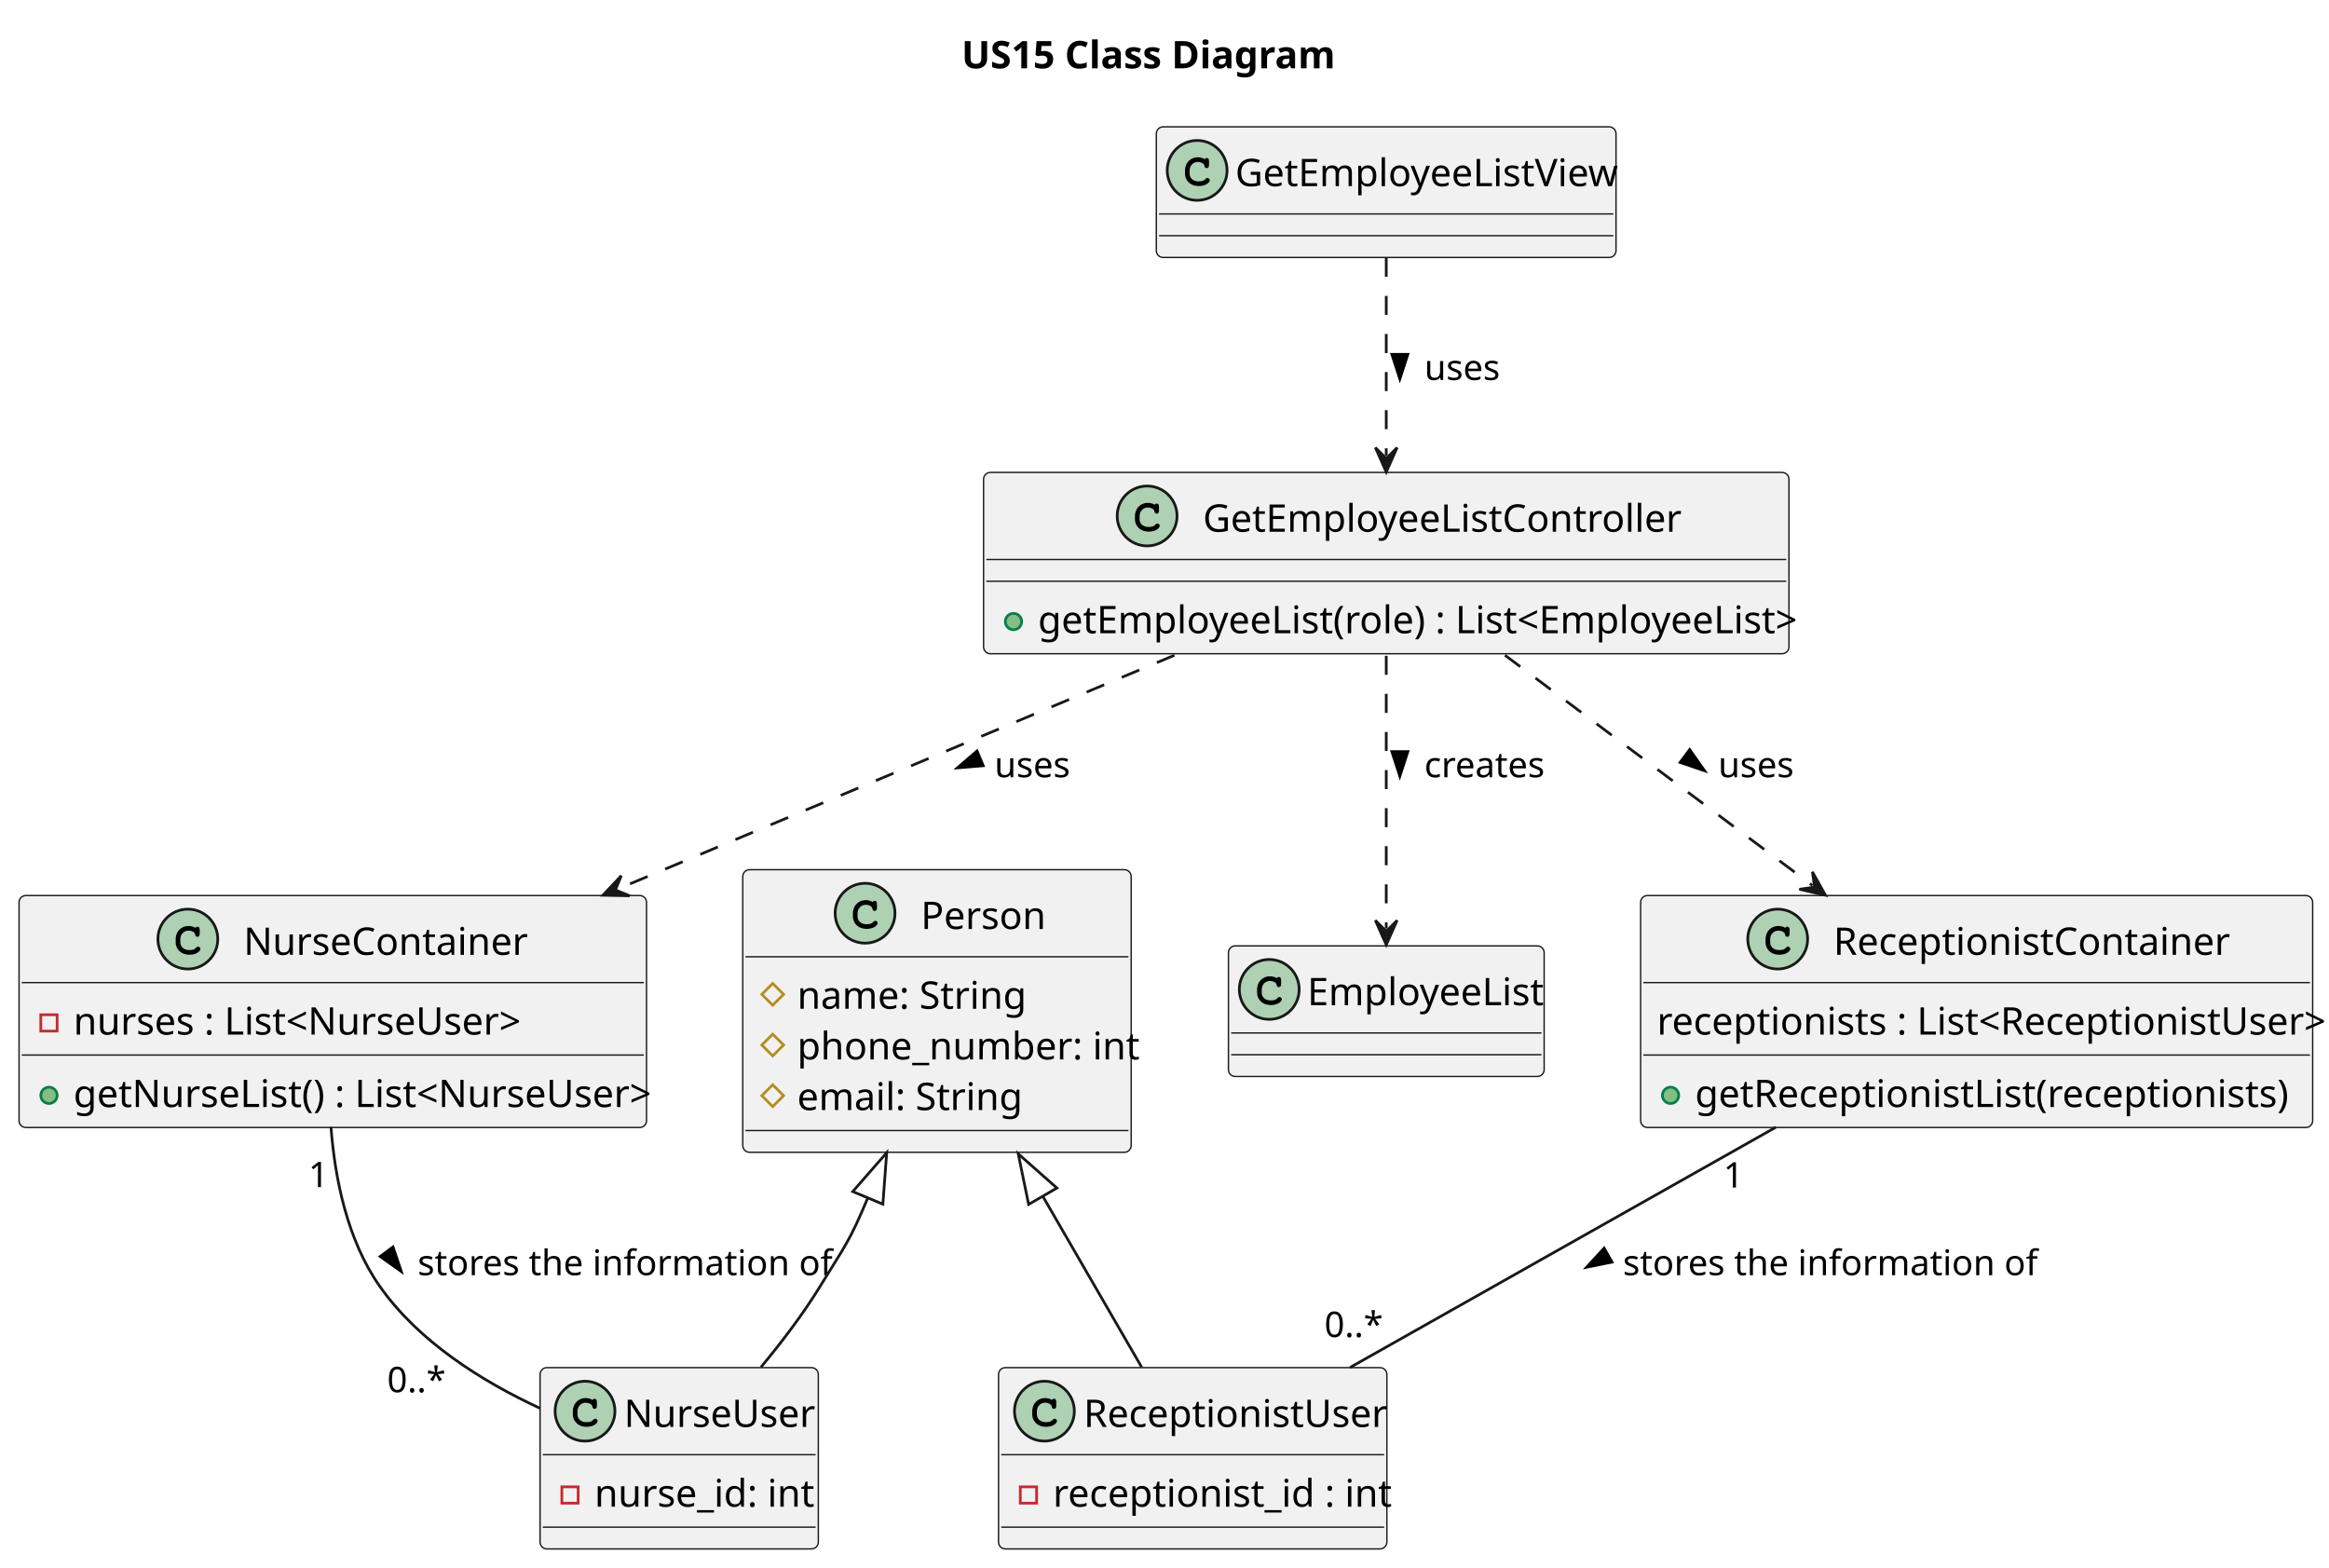
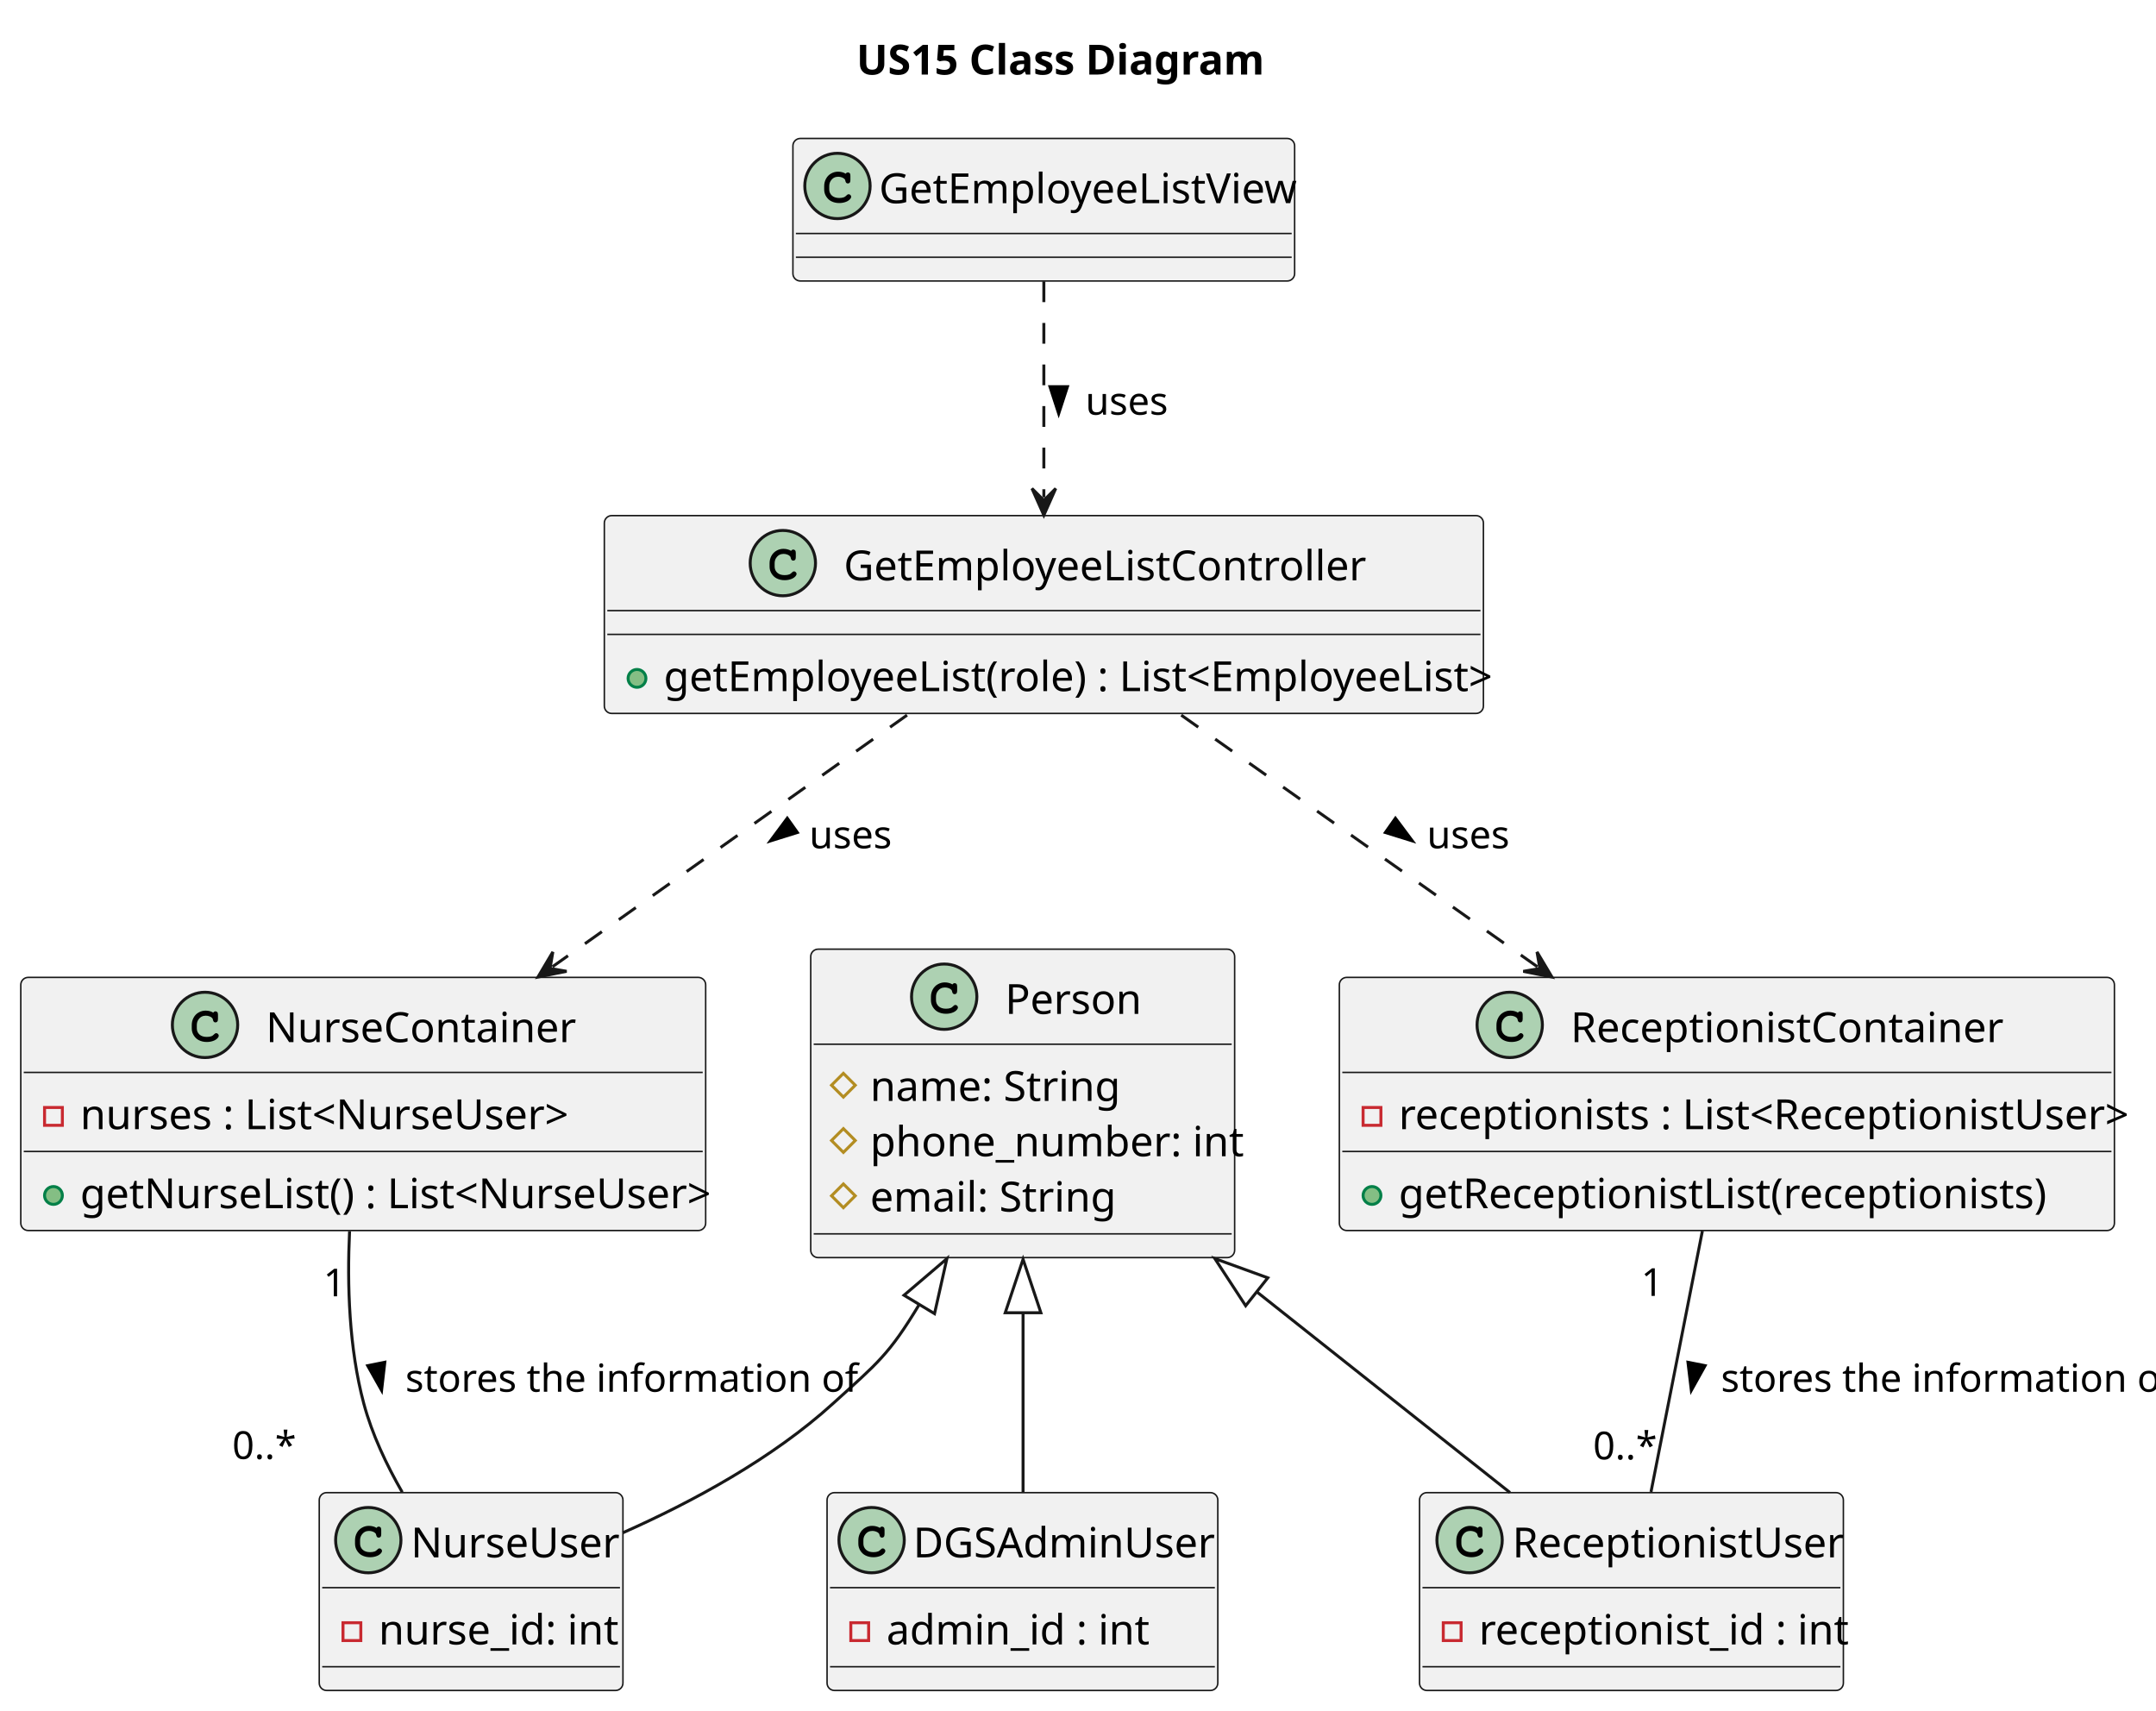
- <svg xmlns="http://www.w3.org/2000/svg" contentStyleType="text/css" data-diagram-type="CLASS" height="576px" preserveAspectRatio="none" style="width:856px;height:576px;background:#FFFFFF;" version="1.1" viewBox="0 0 856 576" width="856px" zoomAndPan="magnify">
+ <svg xmlns="http://www.w3.org/2000/svg" contentStyleType="text/css" data-diagram-type="CLASS" height="576px" preserveAspectRatio="none" style="width:726px;height:576px;background:#FFFFFF;" version="1.1" viewBox="0 0 726 576" width="726px" zoomAndPan="magnify">
  <defs />
  <g>
    <g class="title" data-source-line="3">
-       <text fill="#000000" font-family="sans-serif" font-size="14" font-weight="bold" lengthAdjust="spacing" textLength="136.179" x="353.41" y="25.107">US15 Class Diagram</text>
+       <text fill="#000000" font-family="sans-serif" font-size="14" font-weight="bold" lengthAdjust="spacing" textLength="136.179" x="288.39" y="25.107">US15 Class Diagram</text>
    </g>
    <g class="entity" data-entity="GetEmployeeListView" data-source-line="5" data-uid="ent0002" id="entity_GetEmployeeListView">
-       <rect fill="#F1F1F1" height="48" rx="2.5" ry="2.5" style="stroke:#181818;stroke-width:0.5;" width="168.951" x="425" y="46.621" />
-       <ellipse cx="440" cy="62.621" fill="#ADD1B2" rx="11" ry="11" style="stroke:#181818;stroke-width:1;" />
-       <path d="M442.766,58.496 Q442.922,58.277 443.109,58.168 Q443.297,58.059 443.516,58.059 Q443.891,58.059 444.125,58.324 Q444.359,58.574 444.359,59.184 L444.359,60.637 Q444.359,61.246 444.125,61.512 Q443.891,61.777 443.516,61.777 Q443.172,61.777 442.969,61.574 Q442.766,61.387 442.656,60.871 Q442.609,60.512 442.422,60.324 Q442.094,59.949 441.484,59.73 Q440.875,59.512 440.25,59.512 Q439.484,59.512 438.844,59.84 Q438.219,60.168 437.719,60.918 Q437.234,61.668 437.234,62.699 L437.234,63.793 Q437.234,65.027 438.125,65.856 Q439.016,66.668 440.609,66.668 Q441.547,66.668 442.203,66.418 Q442.594,66.262 443.016,65.824 Q443.281,65.559 443.422,65.481 Q443.578,65.402 443.781,65.402 Q444.109,65.402 444.359,65.668 Q444.625,65.918 444.625,66.262 Q444.625,66.606 444.281,67.012 Q443.781,67.59 442.984,67.918 Q441.906,68.371 440.609,68.371 Q439.094,68.371 437.891,67.746 Q436.906,67.246 436.219,66.184 Q435.531,65.106 435.531,63.824 L435.531,62.668 Q435.531,61.34 436.141,60.199 Q436.766,59.043 437.859,58.434 Q438.953,57.809 440.188,57.809 Q440.922,57.809 441.562,57.98 Q442.219,58.137 442.766,58.496 Z " fill="#000000" />
-       <text fill="#000000" font-family="sans-serif" font-size="14" lengthAdjust="spacing" textLength="136.951" x="454" y="68.418">GetEmployeeListView</text>
-       <line style="stroke:#181818;stroke-width:0.5;" x1="426" x2="592.951" y1="78.621" y2="78.621" />
-       <line style="stroke:#181818;stroke-width:0.5;" x1="426" x2="592.951" y1="86.621" y2="86.621" />
+       <rect fill="#F1F1F1" height="48" rx="2.5" ry="2.5" style="stroke:#181818;stroke-width:0.5;" width="168.951" x="267" y="46.621" />
+       <ellipse cx="282" cy="62.621" fill="#ADD1B2" rx="11" ry="11" style="stroke:#181818;stroke-width:1;" />
+       <path d="M284.766,58.496 Q284.922,58.277 285.109,58.168 Q285.297,58.059 285.516,58.059 Q285.891,58.059 286.125,58.324 Q286.359,58.574 286.359,59.184 L286.359,60.637 Q286.359,61.246 286.125,61.512 Q285.891,61.777 285.516,61.777 Q285.172,61.777 284.969,61.574 Q284.766,61.387 284.656,60.871 Q284.609,60.512 284.422,60.324 Q284.094,59.949 283.484,59.73 Q282.875,59.512 282.25,59.512 Q281.484,59.512 280.844,59.84 Q280.219,60.168 279.719,60.918 Q279.234,61.668 279.234,62.699 L279.234,63.793 Q279.234,65.027 280.125,65.856 Q281.016,66.668 282.609,66.668 Q283.547,66.668 284.203,66.418 Q284.594,66.262 285.016,65.824 Q285.281,65.559 285.422,65.481 Q285.578,65.402 285.781,65.402 Q286.109,65.402 286.359,65.668 Q286.625,65.918 286.625,66.262 Q286.625,66.606 286.281,67.012 Q285.781,67.59 284.984,67.918 Q283.906,68.371 282.609,68.371 Q281.094,68.371 279.891,67.746 Q278.906,67.246 278.219,66.184 Q277.531,65.106 277.531,63.824 L277.531,62.668 Q277.531,61.34 278.141,60.199 Q278.766,59.043 279.859,58.434 Q280.953,57.809 282.188,57.809 Q282.922,57.809 283.562,57.98 Q284.219,58.137 284.766,58.496 Z " fill="#000000" />
+       <text fill="#000000" font-family="sans-serif" font-size="14" lengthAdjust="spacing" textLength="136.951" x="296" y="68.418">GetEmployeeListView</text>
+       <line style="stroke:#181818;stroke-width:0.5;" x1="268" x2="434.951" y1="78.621" y2="78.621" />
+       <line style="stroke:#181818;stroke-width:0.5;" x1="268" x2="434.951" y1="86.621" y2="86.621" />
    </g>
    <g class="entity" data-entity="GetEmployeeListController" data-source-line="8" data-uid="ent0003" id="entity_GetEmployeeListController">
-       <rect fill="#F1F1F1" height="66.621" rx="2.5" ry="2.5" style="stroke:#181818;stroke-width:0.5;" width="296.019" x="361.5" y="173.621" />
-       <ellipse cx="421.612" cy="189.621" fill="#ADD1B2" rx="11" ry="11" style="stroke:#181818;stroke-width:1;" />
-       <path d="M424.377,185.496 Q424.534,185.277 424.721,185.168 Q424.909,185.059 425.127,185.059 Q425.502,185.059 425.737,185.324 Q425.971,185.574 425.971,186.184 L425.971,187.637 Q425.971,188.246 425.737,188.512 Q425.502,188.777 425.127,188.777 Q424.784,188.777 424.581,188.574 Q424.377,188.387 424.268,187.871 Q424.221,187.512 424.034,187.324 Q423.706,186.949 423.096,186.731 Q422.487,186.512 421.862,186.512 Q421.096,186.512 420.456,186.84 Q419.831,187.168 419.331,187.918 Q418.846,188.668 418.846,189.699 L418.846,190.793 Q418.846,192.027 419.737,192.856 Q420.627,193.668 422.221,193.668 Q423.159,193.668 423.815,193.418 Q424.206,193.262 424.627,192.824 Q424.893,192.559 425.034,192.481 Q425.19,192.402 425.393,192.402 Q425.721,192.402 425.971,192.668 Q426.237,192.918 426.237,193.262 Q426.237,193.606 425.893,194.012 Q425.393,194.59 424.596,194.918 Q423.518,195.371 422.221,195.371 Q420.706,195.371 419.502,194.746 Q418.518,194.246 417.831,193.184 Q417.143,192.106 417.143,190.824 L417.143,189.668 Q417.143,188.34 417.752,187.199 Q418.377,186.043 419.471,185.434 Q420.565,184.809 421.799,184.809 Q422.534,184.809 423.174,184.981 Q423.831,185.137 424.377,185.496 Z " fill="#000000" />
-       <text fill="#000000" font-family="sans-serif" font-size="14" lengthAdjust="spacing" textLength="167.296" x="442.112" y="195.418">GetEmployeeListController</text>
-       <line style="stroke:#181818;stroke-width:0.5;" x1="362.5" x2="656.519" y1="205.621" y2="205.621" />
-       <line style="stroke:#181818;stroke-width:0.5;" x1="362.5" x2="656.519" y1="213.621" y2="213.621" />
-       <ellipse cx="372.5" cy="228.432" fill="#84BE84" rx="3" ry="3" style="stroke:#038048;stroke-width:1;" />
-       <text fill="#000000" font-family="sans-serif" font-size="14" lengthAdjust="spacing" textLength="270.019" x="381.5" y="232.728">getEmployeeList(role) : List&lt;EmployeeList&gt;</text>
+       <rect fill="#F1F1F1" height="66.621" rx="2.5" ry="2.5" style="stroke:#181818;stroke-width:0.5;" width="296.019" x="203.5" y="173.621" />
+       <ellipse cx="263.612" cy="189.621" fill="#ADD1B2" rx="11" ry="11" style="stroke:#181818;stroke-width:1;" />
+       <path d="M266.377,185.496 Q266.534,185.277 266.721,185.168 Q266.909,185.059 267.127,185.059 Q267.502,185.059 267.737,185.324 Q267.971,185.574 267.971,186.184 L267.971,187.637 Q267.971,188.246 267.737,188.512 Q267.502,188.777 267.127,188.777 Q266.784,188.777 266.581,188.574 Q266.377,188.387 266.268,187.871 Q266.221,187.512 266.034,187.324 Q265.706,186.949 265.096,186.731 Q264.487,186.512 263.862,186.512 Q263.096,186.512 262.456,186.84 Q261.831,187.168 261.331,187.918 Q260.846,188.668 260.846,189.699 L260.846,190.793 Q260.846,192.027 261.737,192.856 Q262.627,193.668 264.221,193.668 Q265.159,193.668 265.815,193.418 Q266.206,193.262 266.627,192.824 Q266.893,192.559 267.034,192.481 Q267.19,192.402 267.393,192.402 Q267.721,192.402 267.971,192.668 Q268.237,192.918 268.237,193.262 Q268.237,193.606 267.893,194.012 Q267.393,194.59 266.596,194.918 Q265.518,195.371 264.221,195.371 Q262.706,195.371 261.502,194.746 Q260.518,194.246 259.831,193.184 Q259.143,192.106 259.143,190.824 L259.143,189.668 Q259.143,188.34 259.752,187.199 Q260.377,186.043 261.471,185.434 Q262.565,184.809 263.799,184.809 Q264.534,184.809 265.174,184.981 Q265.831,185.137 266.377,185.496 Z " fill="#000000" />
+       <text fill="#000000" font-family="sans-serif" font-size="14" lengthAdjust="spacing" textLength="167.296" x="284.112" y="195.418">GetEmployeeListController</text>
+       <line style="stroke:#181818;stroke-width:0.5;" x1="204.5" x2="498.519" y1="205.621" y2="205.621" />
+       <line style="stroke:#181818;stroke-width:0.5;" x1="204.5" x2="498.519" y1="213.621" y2="213.621" />
+       <ellipse cx="214.5" cy="228.432" fill="#84BE84" rx="3" ry="3" style="stroke:#038048;stroke-width:1;" />
+       <text fill="#000000" font-family="sans-serif" font-size="14" lengthAdjust="spacing" textLength="270.019" x="223.5" y="232.728">getEmployeeList(role) : List&lt;EmployeeList&gt;</text>
    </g>
    <g class="entity" data-entity="NurseContainer" data-source-line="12" data-uid="ent0004" id="entity_NurseContainer">
      <rect fill="#F1F1F1" height="85.242" rx="2.5" ry="2.5" style="stroke:#181818;stroke-width:0.5;" width="230.627" x="7" y="329.121" />
      <ellipse cx="69.04" cy="345.121" fill="#ADD1B2" rx="11" ry="11" style="stroke:#181818;stroke-width:1;" />
      <path d="M71.805,340.996 Q71.961,340.777 72.149,340.668 Q72.336,340.559 72.555,340.559 Q72.93,340.559 73.165,340.824 Q73.399,341.074 73.399,341.684 L73.399,343.137 Q73.399,343.746 73.165,344.012 Q72.93,344.277 72.555,344.277 Q72.211,344.277 72.008,344.074 Q71.805,343.887 71.696,343.371 Q71.649,343.012 71.461,342.824 Q71.133,342.449 70.524,342.231 Q69.915,342.012 69.29,342.012 Q68.524,342.012 67.883,342.34 Q67.258,342.668 66.758,343.418 Q66.274,344.168 66.274,345.199 L66.274,346.293 Q66.274,347.527 67.165,348.356 Q68.055,349.168 69.649,349.168 Q70.586,349.168 71.243,348.918 Q71.633,348.762 72.055,348.324 Q72.321,348.059 72.461,347.981 Q72.618,347.902 72.821,347.902 Q73.149,347.902 73.399,348.168 Q73.665,348.418 73.665,348.762 Q73.665,349.106 73.321,349.512 Q72.821,350.09 72.024,350.418 Q70.946,350.871 69.649,350.871 Q68.133,350.871 66.93,350.246 Q65.946,349.746 65.258,348.684 Q64.571,347.606 64.571,346.324 L64.571,345.168 Q64.571,343.84 65.18,342.699 Q65.805,341.543 66.899,340.934 Q67.993,340.309 69.227,340.309 Q69.961,340.309 70.602,340.481 Q71.258,340.637 71.805,340.996 Z " fill="#000000" />
      <text fill="#000000" font-family="sans-serif" font-size="14" lengthAdjust="spacing" textLength="98.048" x="89.54" y="350.918">NurseContainer</text>
      <line style="stroke:#181818;stroke-width:0.5;" x1="8" x2="236.627" y1="361.121" y2="361.121" />
      <rect fill="none" height="6" style="stroke:#C82930;stroke-width:1;" width="6" x="15" y="372.932" />
      <text fill="#000000" font-family="sans-serif" font-size="14" lengthAdjust="spacing" textLength="158.731" x="27" y="380.228">nurses : List&lt;NurseUser&gt;</text>
      <line style="stroke:#181818;stroke-width:0.5;" x1="8" x2="236.627" y1="387.742" y2="387.742" />
      <ellipse cx="18" cy="402.553" fill="#84BE84" rx="3" ry="3" style="stroke:#038048;stroke-width:1;" />
      <text fill="#000000" font-family="sans-serif" font-size="14" lengthAdjust="spacing" textLength="204.627" x="27" y="406.85">getNurseList() : List&lt;NurseUser&gt;</text>
    </g>
    <g class="entity" data-entity="ReceptionistContainer" data-source-line="17" data-uid="ent0005" id="entity_ReceptionistContainer">
-       <rect fill="#F1F1F1" height="85.242" rx="2.5" ry="2.5" style="stroke:#181818;stroke-width:0.5;" width="246.999" x="603" y="329.121" />
-       <ellipse cx="653.377" cy="345.121" fill="#ADD1B2" rx="11" ry="11" style="stroke:#181818;stroke-width:1;" />
-       <path d="M656.143,340.996 Q656.299,340.777 656.487,340.668 Q656.674,340.559 656.893,340.559 Q657.268,340.559 657.502,340.824 Q657.737,341.074 657.737,341.684 L657.737,343.137 Q657.737,343.746 657.502,344.012 Q657.268,344.277 656.893,344.277 Q656.549,344.277 656.346,344.074 Q656.143,343.887 656.034,343.371 Q655.987,343.012 655.799,342.824 Q655.471,342.449 654.862,342.231 Q654.252,342.012 653.627,342.012 Q652.862,342.012 652.221,342.34 Q651.596,342.668 651.096,343.418 Q650.612,344.168 650.612,345.199 L650.612,346.293 Q650.612,347.527 651.502,348.356 Q652.393,349.168 653.987,349.168 Q654.924,349.168 655.581,348.918 Q655.971,348.762 656.393,348.324 Q656.659,348.059 656.799,347.981 Q656.956,347.902 657.159,347.902 Q657.487,347.902 657.737,348.168 Q658.002,348.418 658.002,348.762 Q658.002,349.106 657.659,349.512 Q657.159,350.09 656.362,350.418 Q655.284,350.871 653.987,350.871 Q652.471,350.871 651.268,350.246 Q650.284,349.746 649.596,348.684 Q648.909,347.606 648.909,346.324 L648.909,345.168 Q648.909,343.84 649.518,342.699 Q650.143,341.543 651.237,340.934 Q652.331,340.309 653.565,340.309 Q654.299,340.309 654.94,340.481 Q655.596,340.637 656.143,340.996 Z " fill="#000000" />
-       <text fill="#000000" font-family="sans-serif" font-size="14" lengthAdjust="spacing" textLength="137.744" x="673.877" y="350.918">ReceptionistContainer</text>
-       <line style="stroke:#181818;stroke-width:0.5;" x1="604" x2="848.999" y1="361.121" y2="361.121" />
-       <text fill="#000000" font-family="sans-serif" font-size="14" lengthAdjust="spacing" textLength="234.999" x="609" y="380.228">receptionists : List&lt;ReceptionistUser&gt;</text>
-       <line style="stroke:#181818;stroke-width:0.5;" x1="604" x2="848.999" y1="387.742" y2="387.742" />
-       <ellipse cx="614" cy="402.553" fill="#84BE84" rx="3" ry="3" style="stroke:#038048;stroke-width:1;" />
-       <text fill="#000000" font-family="sans-serif" font-size="14" lengthAdjust="spacing" textLength="206.206" x="623" y="406.85">getReceptionistList(receptionists)</text>
+       <rect fill="#F1F1F1" height="85.242" rx="2.5" ry="2.5" style="stroke:#181818;stroke-width:0.5;" width="260.999" x="451" y="329.121" />
+       <ellipse cx="508.377" cy="345.121" fill="#ADD1B2" rx="11" ry="11" style="stroke:#181818;stroke-width:1;" />
+       <path d="M511.143,340.996 Q511.299,340.777 511.487,340.668 Q511.674,340.559 511.893,340.559 Q512.268,340.559 512.502,340.824 Q512.737,341.074 512.737,341.684 L512.737,343.137 Q512.737,343.746 512.502,344.012 Q512.268,344.277 511.893,344.277 Q511.549,344.277 511.346,344.074 Q511.143,343.887 511.034,343.371 Q510.987,343.012 510.799,342.824 Q510.471,342.449 509.862,342.231 Q509.252,342.012 508.627,342.012 Q507.862,342.012 507.221,342.34 Q506.596,342.668 506.096,343.418 Q505.612,344.168 505.612,345.199 L505.612,346.293 Q505.612,347.527 506.502,348.356 Q507.393,349.168 508.987,349.168 Q509.924,349.168 510.581,348.918 Q510.971,348.762 511.393,348.324 Q511.659,348.059 511.799,347.981 Q511.956,347.902 512.159,347.902 Q512.487,347.902 512.737,348.168 Q513.002,348.418 513.002,348.762 Q513.002,349.106 512.659,349.512 Q512.159,350.09 511.362,350.418 Q510.284,350.871 508.987,350.871 Q507.471,350.871 506.268,350.246 Q505.284,349.746 504.596,348.684 Q503.909,347.606 503.909,346.324 L503.909,345.168 Q503.909,343.84 504.518,342.699 Q505.143,341.543 506.237,340.934 Q507.331,340.309 508.565,340.309 Q509.299,340.309 509.94,340.481 Q510.596,340.637 511.143,340.996 Z " fill="#000000" />
+       <text fill="#000000" font-family="sans-serif" font-size="14" lengthAdjust="spacing" textLength="137.744" x="528.877" y="350.918">ReceptionistContainer</text>
+       <line style="stroke:#181818;stroke-width:0.5;" x1="452" x2="710.999" y1="361.121" y2="361.121" />
+       <rect fill="none" height="6" style="stroke:#C82930;stroke-width:1;" width="6" x="459" y="372.932" />
+       <text fill="#000000" font-family="sans-serif" font-size="14" lengthAdjust="spacing" textLength="234.999" x="471" y="380.228">receptionists : List&lt;ReceptionistUser&gt;</text>
+       <line style="stroke:#181818;stroke-width:0.5;" x1="452" x2="710.999" y1="387.742" y2="387.742" />
+       <ellipse cx="462" cy="402.553" fill="#84BE84" rx="3" ry="3" style="stroke:#038048;stroke-width:1;" />
+       <text fill="#000000" font-family="sans-serif" font-size="14" lengthAdjust="spacing" textLength="206.206" x="471" y="406.85">getReceptionistList(receptionists)</text>
    </g>
    <g class="entity" data-entity="Person" data-source-line="22" data-uid="ent0006" id="entity_Person">
      <rect fill="#F1F1F1" height="103.863" rx="2.5" ry="2.5" style="stroke:#181818;stroke-width:0.5;" width="142.751" x="273" y="319.621" />
      <ellipse cx="317.946" cy="335.621" fill="#ADD1B2" rx="11" ry="11" style="stroke:#181818;stroke-width:1;" />
      <path d="M320.712,331.496 Q320.868,331.277 321.056,331.168 Q321.243,331.059 321.462,331.059 Q321.837,331.059 322.071,331.324 Q322.306,331.574 322.306,332.184 L322.306,333.637 Q322.306,334.246 322.071,334.512 Q321.837,334.777 321.462,334.777 Q321.118,334.777 320.915,334.574 Q320.712,334.387 320.603,333.871 Q320.556,333.512 320.368,333.324 Q320.04,332.949 319.431,332.731 Q318.821,332.512 318.196,332.512 Q317.431,332.512 316.79,332.84 Q316.165,333.168 315.665,333.918 Q315.181,334.668 315.181,335.699 L315.181,336.793 Q315.181,338.027 316.071,338.856 Q316.962,339.668 318.556,339.668 Q319.493,339.668 320.149,339.418 Q320.54,339.262 320.962,338.824 Q321.228,338.559 321.368,338.481 Q321.524,338.402 321.728,338.402 Q322.056,338.402 322.306,338.668 Q322.571,338.918 322.571,339.262 Q322.571,339.606 322.228,340.012 Q321.728,340.59 320.931,340.918 Q319.853,341.371 318.556,341.371 Q317.04,341.371 315.837,340.746 Q314.853,340.246 314.165,339.184 Q313.478,338.106 313.478,336.824 L313.478,335.668 Q313.478,334.34 314.087,333.199 Q314.712,332.043 315.806,331.434 Q316.899,330.809 318.134,330.809 Q318.868,330.809 319.509,330.981 Q320.165,331.137 320.712,331.496 Z " fill="#000000" />
      <text fill="#000000" font-family="sans-serif" font-size="14" lengthAdjust="spacing" textLength="44.358" x="338.446" y="341.418">Person</text>
      <line style="stroke:#181818;stroke-width:0.5;" x1="274" x2="414.751" y1="351.621" y2="351.621" />
      <polygon fill="none" points="284,361.432,288,365.432,284,369.432,280,365.432" style="stroke:#B38D22;stroke-width:1;" />
      <text fill="#000000" font-family="sans-serif" font-size="14" lengthAdjust="spacing" textLength="79.372" x="293" y="370.728">name: String</text>
      <polygon fill="none" points="284,380.053,288,384.053,284,388.053,280,384.053" style="stroke:#B38D22;stroke-width:1;" />
      <text fill="#000000" font-family="sans-serif" font-size="14" lengthAdjust="spacing" textLength="116.751" x="293" y="389.35">phone_number: int</text>
      <polygon fill="none" points="284,398.674,288,402.674,284,406.674,280,402.674" style="stroke:#B38D22;stroke-width:1;" />
      <text fill="#000000" font-family="sans-serif" font-size="14" lengthAdjust="spacing" textLength="77.807" x="293" y="407.971">email: String</text>
      <line style="stroke:#181818;stroke-width:0.5;" x1="274" x2="414.751" y1="415.484" y2="415.484" />
    </g>
    <g class="entity" data-entity="ReceptionistUser" data-source-line="28" data-uid="ent0007" id="entity_ReceptionistUser">
-       <rect fill="#F1F1F1" height="66.621" rx="2.5" ry="2.5" style="stroke:#181818;stroke-width:0.5;" width="142.731" x="367" y="502.621" />
-       <ellipse cx="383.859" cy="518.621" fill="#ADD1B2" rx="11" ry="11" style="stroke:#181818;stroke-width:1;" />
-       <path d="M386.625,514.496 Q386.781,514.277 386.968,514.168 Q387.156,514.059 387.375,514.059 Q387.75,514.059 387.984,514.324 Q388.218,514.574 388.218,515.184 L388.218,516.637 Q388.218,517.246 387.984,517.512 Q387.75,517.777 387.375,517.777 Q387.031,517.777 386.828,517.574 Q386.625,517.387 386.515,516.871 Q386.468,516.512 386.281,516.324 Q385.953,515.949 385.343,515.731 Q384.734,515.512 384.109,515.512 Q383.343,515.512 382.703,515.84 Q382.078,516.168 381.578,516.918 Q381.093,517.668 381.093,518.699 L381.093,519.793 Q381.093,521.027 381.984,521.856 Q382.875,522.668 384.468,522.668 Q385.406,522.668 386.062,522.418 Q386.453,522.262 386.875,521.824 Q387.14,521.559 387.281,521.481 Q387.437,521.402 387.64,521.402 Q387.968,521.402 388.218,521.668 Q388.484,521.918 388.484,522.262 Q388.484,522.606 388.14,523.012 Q387.64,523.59 386.843,523.918 Q385.765,524.371 384.468,524.371 Q382.953,524.371 381.75,523.746 Q380.765,523.246 380.078,522.184 Q379.39,521.106 379.39,519.824 L379.39,518.668 Q379.39,517.34 380,516.199 Q380.625,515.043 381.718,514.434 Q382.812,513.809 384.046,513.809 Q384.781,513.809 385.421,513.981 Q386.078,514.137 386.625,514.496 Z " fill="#000000" />
-       <text fill="#000000" font-family="sans-serif" font-size="14" lengthAdjust="spacing" textLength="106.6" x="398.272" y="524.418">ReceptionistUser</text>
-       <line style="stroke:#181818;stroke-width:0.5;" x1="368" x2="508.731" y1="534.621" y2="534.621" />
-       <rect fill="none" height="6" style="stroke:#C82930;stroke-width:1;" width="6" x="375" y="546.432" />
-       <text fill="#000000" font-family="sans-serif" font-size="14" lengthAdjust="spacing" textLength="116.731" x="387" y="553.729">receptionist_id : int</text>
-       <line style="stroke:#181818;stroke-width:0.5;" x1="368" x2="508.731" y1="561.242" y2="561.242" />
+       <rect fill="#F1F1F1" height="66.621" rx="2.5" ry="2.5" style="stroke:#181818;stroke-width:0.5;" width="142.731" x="478" y="502.621" />
+       <ellipse cx="494.859" cy="518.621" fill="#ADD1B2" rx="11" ry="11" style="stroke:#181818;stroke-width:1;" />
+       <path d="M497.625,514.496 Q497.781,514.277 497.968,514.168 Q498.156,514.059 498.375,514.059 Q498.75,514.059 498.984,514.324 Q499.218,514.574 499.218,515.184 L499.218,516.637 Q499.218,517.246 498.984,517.512 Q498.75,517.777 498.375,517.777 Q498.031,517.777 497.828,517.574 Q497.625,517.387 497.515,516.871 Q497.468,516.512 497.281,516.324 Q496.953,515.949 496.343,515.731 Q495.734,515.512 495.109,515.512 Q494.343,515.512 493.703,515.84 Q493.078,516.168 492.578,516.918 Q492.093,517.668 492.093,518.699 L492.093,519.793 Q492.093,521.027 492.984,521.856 Q493.875,522.668 495.468,522.668 Q496.406,522.668 497.062,522.418 Q497.453,522.262 497.875,521.824 Q498.14,521.559 498.281,521.481 Q498.437,521.402 498.64,521.402 Q498.968,521.402 499.218,521.668 Q499.484,521.918 499.484,522.262 Q499.484,522.606 499.14,523.012 Q498.64,523.59 497.843,523.918 Q496.765,524.371 495.468,524.371 Q493.953,524.371 492.75,523.746 Q491.765,523.246 491.078,522.184 Q490.39,521.106 490.39,519.824 L490.39,518.668 Q490.39,517.34 491,516.199 Q491.625,515.043 492.718,514.434 Q493.812,513.809 495.046,513.809 Q495.781,513.809 496.421,513.981 Q497.078,514.137 497.625,514.496 Z " fill="#000000" />
+       <text fill="#000000" font-family="sans-serif" font-size="14" lengthAdjust="spacing" textLength="106.6" x="509.272" y="524.418">ReceptionistUser</text>
+       <line style="stroke:#181818;stroke-width:0.5;" x1="479" x2="619.731" y1="534.621" y2="534.621" />
+       <rect fill="none" height="6" style="stroke:#C82930;stroke-width:1;" width="6" x="486" y="546.432" />
+       <text fill="#000000" font-family="sans-serif" font-size="14" lengthAdjust="spacing" textLength="116.731" x="498" y="553.729">receptionist_id : int</text>
+       <line style="stroke:#181818;stroke-width:0.5;" x1="479" x2="619.731" y1="561.242" y2="561.242" />
    </g>
-     <g class="entity" data-entity="NurseUser" data-source-line="32" data-uid="ent0008" id="entity_NurseUser">
-       <rect fill="#F1F1F1" height="66.621" rx="2.5" ry="2.5" style="stroke:#181818;stroke-width:0.5;" width="102.269" x="198.5" y="502.621" />
-       <ellipse cx="215.014" cy="518.621" fill="#ADD1B2" rx="11" ry="11" style="stroke:#181818;stroke-width:1;" />
-       <path d="M217.78,514.496 Q217.936,514.277 218.124,514.168 Q218.311,514.059 218.53,514.059 Q218.905,514.059 219.139,514.324 Q219.374,514.574 219.374,515.184 L219.374,516.637 Q219.374,517.246 219.139,517.512 Q218.905,517.777 218.53,517.777 Q218.186,517.777 217.983,517.574 Q217.78,517.387 217.671,516.871 Q217.624,516.512 217.436,516.324 Q217.108,515.949 216.499,515.731 Q215.889,515.512 215.264,515.512 Q214.499,515.512 213.858,515.84 Q213.233,516.168 212.733,516.918 Q212.249,517.668 212.249,518.699 L212.249,519.793 Q212.249,521.027 213.139,521.856 Q214.03,522.668 215.624,522.668 Q216.561,522.668 217.218,522.418 Q217.608,522.262 218.03,521.824 Q218.296,521.559 218.436,521.481 Q218.593,521.402 218.796,521.402 Q219.124,521.402 219.374,521.668 Q219.639,521.918 219.639,522.262 Q219.639,522.606 219.296,523.012 Q218.796,523.59 217.999,523.918 Q216.921,524.371 215.624,524.371 Q214.108,524.371 212.905,523.746 Q211.921,523.246 211.233,522.184 Q210.546,521.106 210.546,519.824 L210.546,518.668 Q210.546,517.34 211.155,516.199 Q211.78,515.043 212.874,514.434 Q213.968,513.809 215.202,513.809 Q215.936,513.809 216.577,513.981 Q217.233,514.137 217.78,514.496 Z " fill="#000000" />
-       <text fill="#000000" font-family="sans-serif" font-size="14" lengthAdjust="spacing" textLength="66.903" x="229.351" y="524.418">NurseUser</text>
-       <line style="stroke:#181818;stroke-width:0.5;" x1="199.5" x2="299.769" y1="534.621" y2="534.621" />
-       <rect fill="none" height="6" style="stroke:#C82930;stroke-width:1;" width="6" x="206.5" y="546.432" />
-       <text fill="#000000" font-family="sans-serif" font-size="14" lengthAdjust="spacing" textLength="76.269" x="218.5" y="553.729">nurse_id: int</text>
-       <line style="stroke:#181818;stroke-width:0.5;" x1="199.5" x2="299.769" y1="561.242" y2="561.242" />
+     <g class="entity" data-entity="NurseUser" data-source-line="32" data-uid="ent0009" id="entity_NurseUser">
+       <rect fill="#F1F1F1" height="66.621" rx="2.5" ry="2.5" style="stroke:#181818;stroke-width:0.5;" width="102.269" x="107.5" y="502.621" />
+       <ellipse cx="124.014" cy="518.621" fill="#ADD1B2" rx="11" ry="11" style="stroke:#181818;stroke-width:1;" />
+       <path d="M126.78,514.496 Q126.936,514.277 127.124,514.168 Q127.311,514.059 127.53,514.059 Q127.905,514.059 128.139,514.324 Q128.374,514.574 128.374,515.184 L128.374,516.637 Q128.374,517.246 128.139,517.512 Q127.905,517.777 127.53,517.777 Q127.186,517.777 126.983,517.574 Q126.78,517.387 126.671,516.871 Q126.624,516.512 126.436,516.324 Q126.108,515.949 125.499,515.731 Q124.889,515.512 124.264,515.512 Q123.499,515.512 122.858,515.84 Q122.233,516.168 121.733,516.918 Q121.249,517.668 121.249,518.699 L121.249,519.793 Q121.249,521.027 122.139,521.856 Q123.03,522.668 124.624,522.668 Q125.561,522.668 126.218,522.418 Q126.608,522.262 127.03,521.824 Q127.296,521.559 127.436,521.481 Q127.593,521.402 127.796,521.402 Q128.124,521.402 128.374,521.668 Q128.639,521.918 128.639,522.262 Q128.639,522.606 128.296,523.012 Q127.796,523.59 126.999,523.918 Q125.921,524.371 124.624,524.371 Q123.108,524.371 121.905,523.746 Q120.921,523.246 120.233,522.184 Q119.546,521.106 119.546,519.824 L119.546,518.668 Q119.546,517.34 120.155,516.199 Q120.78,515.043 121.874,514.434 Q122.968,513.809 124.202,513.809 Q124.936,513.809 125.577,513.981 Q126.233,514.137 126.78,514.496 Z " fill="#000000" />
+       <text fill="#000000" font-family="sans-serif" font-size="14" lengthAdjust="spacing" textLength="66.903" x="138.351" y="524.418">NurseUser</text>
+       <line style="stroke:#181818;stroke-width:0.5;" x1="108.5" x2="208.769" y1="534.621" y2="534.621" />
+       <rect fill="none" height="6" style="stroke:#C82930;stroke-width:1;" width="6" x="115.5" y="546.432" />
+       <text fill="#000000" font-family="sans-serif" font-size="14" lengthAdjust="spacing" textLength="76.269" x="127.5" y="553.729">nurse_id: int</text>
+       <line style="stroke:#181818;stroke-width:0.5;" x1="108.5" x2="208.769" y1="561.242" y2="561.242" />
    </g>
-     <g class="entity" data-entity="EmployeeList" data-source-line="39" data-uid="ent0012" id="entity_EmployeeList">
-       <rect fill="#F1F1F1" height="48" rx="2.5" ry="2.5" style="stroke:#181818;stroke-width:0.5;" width="116.041" x="451.5" y="347.621" />
-       <ellipse cx="466.5" cy="363.621" fill="#ADD1B2" rx="11" ry="11" style="stroke:#181818;stroke-width:1;" />
-       <path d="M469.266,359.496 Q469.422,359.277 469.609,359.168 Q469.797,359.059 470.016,359.059 Q470.391,359.059 470.625,359.324 Q470.859,359.574 470.859,360.184 L470.859,361.637 Q470.859,362.246 470.625,362.512 Q470.391,362.777 470.016,362.777 Q469.672,362.777 469.469,362.574 Q469.266,362.387 469.156,361.871 Q469.109,361.512 468.922,361.324 Q468.594,360.949 467.984,360.731 Q467.375,360.512 466.75,360.512 Q465.984,360.512 465.344,360.84 Q464.719,361.168 464.219,361.918 Q463.734,362.668 463.734,363.699 L463.734,364.793 Q463.734,366.027 464.625,366.856 Q465.516,367.668 467.109,367.668 Q468.047,367.668 468.703,367.418 Q469.094,367.262 469.516,366.824 Q469.781,366.559 469.922,366.481 Q470.078,366.402 470.281,366.402 Q470.609,366.402 470.859,366.668 Q471.125,366.918 471.125,367.262 Q471.125,367.606 470.781,368.012 Q470.281,368.59 469.484,368.918 Q468.406,369.371 467.109,369.371 Q465.594,369.371 464.391,368.746 Q463.406,368.246 462.719,367.184 Q462.031,366.106 462.031,364.824 L462.031,363.668 Q462.031,362.34 462.641,361.199 Q463.266,360.043 464.359,359.434 Q465.453,358.809 466.688,358.809 Q467.422,358.809 468.062,358.981 Q468.719,359.137 469.266,359.496 Z " fill="#000000" />
-       <text fill="#000000" font-family="sans-serif" font-size="14" lengthAdjust="spacing" textLength="84.041" x="480.5" y="369.418">EmployeeList</text>
-       <line style="stroke:#181818;stroke-width:0.5;" x1="452.5" x2="566.541" y1="379.621" y2="379.621" />
-       <line style="stroke:#181818;stroke-width:0.5;" x1="452.5" x2="566.541" y1="387.621" y2="387.621" />
+     <g class="entity" data-entity="DGSAdminUser" data-source-line="36" data-uid="ent0011" id="entity_DGSAdminUser">
+       <rect fill="#F1F1F1" height="66.621" rx="2.5" ry="2.5" style="stroke:#181818;stroke-width:0.5;" width="131.579" x="278.5" y="502.621" />
+       <ellipse cx="293.5" cy="518.621" fill="#ADD1B2" rx="11" ry="11" style="stroke:#181818;stroke-width:1;" />
+       <path d="M296.266,514.496 Q296.422,514.277 296.609,514.168 Q296.797,514.059 297.016,514.059 Q297.391,514.059 297.625,514.324 Q297.859,514.574 297.859,515.184 L297.859,516.637 Q297.859,517.246 297.625,517.512 Q297.391,517.777 297.016,517.777 Q296.672,517.777 296.469,517.574 Q296.266,517.387 296.156,516.871 Q296.109,516.512 295.922,516.324 Q295.594,515.949 294.984,515.731 Q294.375,515.512 293.75,515.512 Q292.984,515.512 292.344,515.84 Q291.719,516.168 291.219,516.918 Q290.734,517.668 290.734,518.699 L290.734,519.793 Q290.734,521.027 291.625,521.856 Q292.516,522.668 294.109,522.668 Q295.047,522.668 295.703,522.418 Q296.094,522.262 296.516,521.824 Q296.781,521.559 296.922,521.481 Q297.078,521.402 297.281,521.402 Q297.609,521.402 297.859,521.668 Q298.125,521.918 298.125,522.262 Q298.125,522.606 297.781,523.012 Q297.281,523.59 296.484,523.918 Q295.406,524.371 294.109,524.371 Q292.594,524.371 291.391,523.746 Q290.406,523.246 289.719,522.184 Q289.031,521.106 289.031,519.824 L289.031,518.668 Q289.031,517.34 289.641,516.199 Q290.266,515.043 291.359,514.434 Q292.453,513.809 293.688,513.809 Q294.422,513.809 295.062,513.981 Q295.719,514.137 296.266,514.496 Z " fill="#000000" />
+       <text fill="#000000" font-family="sans-serif" font-size="14" lengthAdjust="spacing" textLength="99.579" x="307.5" y="524.418">DGSAdminUser</text>
+       <line style="stroke:#181818;stroke-width:0.5;" x1="279.5" x2="409.079" y1="534.621" y2="534.621" />
+       <rect fill="none" height="6" style="stroke:#C82930;stroke-width:1;" width="6" x="286.5" y="546.432" />
+       <text fill="#000000" font-family="sans-serif" font-size="14" lengthAdjust="spacing" textLength="83.269" x="298.5" y="553.729">admin_id : int</text>
+       <line style="stroke:#181818;stroke-width:0.5;" x1="279.5" x2="409.079" y1="561.242" y2="561.242" />
    </g>
-     <g class="link" data-entity-1="GetEmployeeListView" data-entity-2="GetEmployeeListController" data-source-line="36" data-uid="lnk9" id="link_GetEmployeeListView_GetEmployeeListController">
-       <path codeLine="36" d="M509.5,94.741 C509.5,116.451 509.5,143.141 509.5,167.491" fill="none" id="GetEmployeeListView-to-GetEmployeeListController" style="stroke:#181818;stroke-width:1;stroke-dasharray:7,7;" />
-       <polygon fill="#181818" points="509.5,173.491,513.5,164.491,509.5,168.491,505.5,164.491,509.5,173.491" style="stroke:#181818;stroke-width:1;" />
-       <polygon fill="#000000" points="514.5,139.267,517.439,130.221,511.561,130.221,514.5,139.267" style="stroke:#000000;stroke-width:1;" />
-       <text fill="#000000" font-family="sans-serif" font-size="13" lengthAdjust="spacing" textLength="27.46" x="523.5" y="139.649">uses</text>
+     <g class="link" data-entity-1="Person" data-entity-2="ReceptionistUser" data-source-line="29" data-uid="lnk8" id="link_Person_ReceptionistUser">
+       <path d="M423.186,434.993 C455.696,460.762 480.02,480.051 508.46,502.591" fill="none" id="Person-backto-ReceptionistUser" style="stroke:#181818;stroke-width:1;" />
+       <polygon fill="none" points="409.08,423.811,419.459,439.695,426.913,430.291,409.08,423.811" style="stroke:#181818;stroke-width:1;" />
    </g>
-     <g class="link" data-entity-1="GetEmployeeListController" data-entity-2="NurseContainer" data-source-line="37" data-uid="lnk10" id="link_GetEmployeeListController_NurseContainer">
-       <path codeLine="37" d="M431.65,240.811 C371.17,266.201 292.422,299.268 227.122,326.688" fill="none" id="GetEmployeeListController-to-NurseContainer" style="stroke:#181818;stroke-width:1;stroke-dasharray:7,7;" />
-       <polygon fill="#181818" points="221.59,329.011,231.437,329.215,226.2,327.075,228.339,321.839,221.59,329.011" style="stroke:#181818;stroke-width:1;" />
-       <polygon fill="#000000" points="351.89,282.202,361.367,281.41,359.092,275.991,351.89,282.202" style="stroke:#000000;stroke-width:1;" />
-       <text fill="#000000" font-family="sans-serif" font-size="13" lengthAdjust="spacing" textLength="27.46" x="365.5" y="285.649">uses</text>
+     <g class="link" data-entity-1="Person" data-entity-2="NurseUser" data-source-line="33" data-uid="lnk10" id="link_Person_NurseUser">
+       <path d="M309.552,439.253 C299.302,456.243 295.6,458.901 280.5,472.621 C260.07,491.181 233.1,505.761 209.72,516.141" fill="none" id="Person-backto-NurseUser" style="stroke:#181818;stroke-width:1;" />
+       <polygon fill="none" points="318.85,423.841,304.414,436.154,314.689,442.353,318.85,423.841" style="stroke:#181818;stroke-width:1;" />
    </g>
-     <g class="link" data-entity-1="GetEmployeeListController" data-entity-2="ReceptionistContainer" data-source-line="38" data-uid="lnk11" id="link_GetEmployeeListController_ReceptionistContainer">
-       <path codeLine="38" d="M553.15,240.811 C587.06,266.201 629.517,297.995 666.137,325.415" fill="none" id="GetEmployeeListController-to-ReceptionistContainer" style="stroke:#181818;stroke-width:1;stroke-dasharray:7,7;" />
-       <polygon fill="#181818" points="670.94,329.011,666.133,320.415,666.938,326.014,661.338,326.819,670.94,329.011" style="stroke:#181818;stroke-width:1;" />
-       <polygon fill="#000000" points="626.502,283.264,621.024,275.49,617.5,280.195,626.502,283.264" style="stroke:#000000;stroke-width:1;" />
-       <text fill="#000000" font-family="sans-serif" font-size="13" lengthAdjust="spacing" textLength="27.46" x="631.5" y="285.649">uses</text>
+     <g class="link" data-entity-1="Person" data-entity-2="DGSAdminUser" data-source-line="37" data-uid="lnk12" id="link_Person_DGSAdminUser">
+       <path d="M344.5,442.041 C344.5,467.701 344.5,479.971 344.5,502.431" fill="none" id="Person-backto-DGSAdminUser" style="stroke:#181818;stroke-width:1;" />
+       <polygon fill="none" points="344.5,424.041,338.5,442.041,350.5,442.041,344.5,424.041" style="stroke:#181818;stroke-width:1;" />
    </g>
-     <g class="link" data-entity-1="GetEmployeeListController" data-entity-2="EmployeeList" data-source-line="39" data-uid="lnk13" id="link_GetEmployeeListController_EmployeeList">
-       <path codeLine="39" d="M509.5,241.001 C509.5,272.541 509.5,313.351 509.5,341.241" fill="none" id="GetEmployeeListController-to-EmployeeList" style="stroke:#181818;stroke-width:1;stroke-dasharray:7,7;" />
-       <polygon fill="#181818" points="509.5,347.241,513.5,338.241,509.5,342.241,505.5,338.241,509.5,347.241" style="stroke:#181818;stroke-width:1;" />
-       <polygon fill="#000000" points="514.5,285.267,517.439,276.221,511.561,276.221,514.5,285.267" style="stroke:#000000;stroke-width:1;" />
-       <text fill="#000000" font-family="sans-serif" font-size="13" lengthAdjust="spacing" textLength="42.631" x="523.5" y="285.649">creates</text>
+     <g class="link" data-entity-1="GetEmployeeListView" data-entity-2="GetEmployeeListController" data-source-line="40" data-uid="lnk13" id="link_GetEmployeeListView_GetEmployeeListController">
+       <path codeLine="40" d="M351.5,94.741 C351.5,116.451 351.5,143.141 351.5,167.491" fill="none" id="GetEmployeeListView-to-GetEmployeeListController" style="stroke:#181818;stroke-width:1;stroke-dasharray:7,7;" />
+       <polygon fill="#181818" points="351.5,173.491,355.5,164.491,351.5,168.491,347.5,164.491,351.5,173.491" style="stroke:#181818;stroke-width:1;" />
+       <polygon fill="#000000" points="356.5,139.267,359.439,130.221,353.561,130.221,356.5,139.267" style="stroke:#000000;stroke-width:1;" />
+       <text fill="#000000" font-family="sans-serif" font-size="13" lengthAdjust="spacing" textLength="27.46" x="365.5" y="139.649">uses</text>
    </g>
-     <g class="link" data-entity-1="NurseContainer" data-entity-2="NurseUser" data-source-line="40" data-uid="lnk14" id="link_NurseContainer_NurseUser">
-       <path codeLine="40" d="M121.64,414.131 C123.11,433.411 127.68,455.751 139.5,472.621 C153.81,493.041 177.05,507.631 198.49,517.561" fill="none" id="NurseContainer-NurseUser" style="stroke:#181818;stroke-width:1;" />
-       <polygon fill="#000000" points="147.482,467.28,144.446,458.267,139.728,461.772,147.482,467.28" style="stroke:#000000;stroke-width:1;" />
-       <text fill="#000000" font-family="sans-serif" font-size="13" lengthAdjust="spacing" textLength="139.458" x="153.5" y="468.649">stores the information of</text>
-       <text fill="#000000" font-family="sans-serif" font-size="13" lengthAdjust="spacing" textLength="7.23" x="113.361" y="436.293">1</text>
-       <text fill="#000000" font-family="sans-serif" font-size="13" lengthAdjust="spacing" textLength="19.513" x="142.293" y="511.666">0..*</text>
+     <g class="link" data-entity-1="GetEmployeeListController" data-entity-2="NurseContainer" data-source-line="41" data-uid="lnk14" id="link_GetEmployeeListController_NurseContainer">
+       <path codeLine="41" d="M305.43,240.811 C269.65,266.201 224.663,298.118 186.033,325.538" fill="none" id="GetEmployeeListController-to-NurseContainer" style="stroke:#181818;stroke-width:1;stroke-dasharray:7,7;" />
+       <polygon fill="#181818" points="181.14,329.011,190.794,327.063,185.217,326.117,186.164,320.54,181.14,329.011" style="stroke:#181818;stroke-width:1;" />
+       <polygon fill="#000000" points="259.422,283.16,268.5,280.322,265.098,275.529,259.422,283.16" style="stroke:#000000;stroke-width:1;" />
+       <text fill="#000000" font-family="sans-serif" font-size="13" lengthAdjust="spacing" textLength="27.46" x="272.5" y="285.649">uses</text>
    </g>
-     <g class="link" data-entity-1="ReceptionistContainer" data-entity-2="ReceptionistUser" data-source-line="41" data-uid="lnk15" id="link_ReceptionistContainer_ReceptionistUser">
-       <path codeLine="41" d="M652.71,414.261 C604.04,441.721 541.21,477.171 496.2,502.561" fill="none" id="ReceptionistContainer-ReceptionistUser" style="stroke:#181818;stroke-width:1;" />
-       <polygon fill="#000000" points="583.145,465.724,592.467,463.839,589.579,458.719,583.145,465.724" style="stroke:#000000;stroke-width:1;" />
-       <text fill="#000000" font-family="sans-serif" font-size="13" lengthAdjust="spacing" textLength="139.458" x="596.5" y="468.649">stores the information of</text>
-       <text fill="#000000" font-family="sans-serif" font-size="13" lengthAdjust="spacing" textLength="7.23" x="633.41" y="436.444">1</text>
-       <text fill="#000000" font-family="sans-serif" font-size="13" lengthAdjust="spacing" textLength="19.513" x="486.766" y="491.375">0..*</text>
+     <g class="link" data-entity-1="GetEmployeeListController" data-entity-2="ReceptionistContainer" data-source-line="42" data-uid="lnk15" id="link_GetEmployeeListController_ReceptionistContainer">
+       <path codeLine="42" d="M397.77,240.811 C433.71,266.201 478.9,298.129 517.71,325.549" fill="none" id="GetEmployeeListController-to-ReceptionistContainer" style="stroke:#181818;stroke-width:1;stroke-dasharray:7,7;" />
+       <polygon fill="#181818" points="522.61,329.011,517.568,320.551,518.526,326.126,512.951,327.085,522.61,329.011" style="stroke:#181818;stroke-width:1;" />
+       <polygon fill="#000000" points="475.584,283.152,469.892,275.532,466.5,280.333,475.584,283.152" style="stroke:#000000;stroke-width:1;" />
+       <text fill="#000000" font-family="sans-serif" font-size="13" lengthAdjust="spacing" textLength="27.46" x="480.5" y="285.649">uses</text>
    </g>
-     <g class="link" data-entity-1="Person" data-entity-2="ReceptionistUser" data-source-line="42" data-uid="lnk16" id="link_Person_ReceptionistUser">
-       <path codeLine="42" d="M383.256,439.62 C398.106,465.28 406.6,479.971 419.59,502.431" fill="none" id="Person-backto-ReceptionistUser" style="stroke:#181818;stroke-width:1;" />
-       <polygon fill="none" points="374.24,424.041,378.063,442.626,388.449,436.615,374.24,424.041" style="stroke:#181818;stroke-width:1;" />
+     <g class="link" data-entity-1="NurseContainer" data-entity-2="NurseUser" data-source-line="43" data-uid="lnk16" id="link_NurseContainer_NurseUser">
+       <path codeLine="43" d="M117.71,414.601 C116.86,432.731 117.52,454.001 122.5,472.621 C125.25,482.901 130.14,493.251 135.45,502.481" fill="none" id="NurseContainer-NurseUser" style="stroke:#181818;stroke-width:1;" />
+       <polygon fill="#000000" points="128.489,468.168,129.58,458.72,123.819,459.883,128.489,468.168" style="stroke:#000000;stroke-width:1;" />
+       <text fill="#000000" font-family="sans-serif" font-size="13" lengthAdjust="spacing" textLength="139.458" x="136.5" y="468.649">stores the information of</text>
+       <text fill="#000000" font-family="sans-serif" font-size="13" lengthAdjust="spacing" textLength="7.23" x="108.896" y="436.516">1</text>
+       <text fill="#000000" font-family="sans-serif" font-size="13" lengthAdjust="spacing" textLength="19.513" x="78.201" y="491.279">0..*</text>
    </g>
-     <g class="link" data-entity-1="Person" data-entity-2="NurseUser" data-source-line="43" data-uid="lnk17" id="link_Person_NurseUser">
-       <path codeLine="43" d="M318.954,440.227 C312.194,456.387 310.83,457.401 301.5,472.621 C295.23,482.851 287.39,493.171 279.71,502.411" fill="none" id="Person-backto-NurseUser" style="stroke:#181818;stroke-width:1;" />
-       <polygon fill="none" points="325.9,423.621,313.418,437.911,324.489,442.542,325.9,423.621" style="stroke:#181818;stroke-width:1;" />
+     <g class="link" data-entity-1="ReceptionistContainer" data-entity-2="ReceptionistUser" data-source-line="44" data-uid="lnk17" id="link_ReceptionistContainer_ReceptionistUser">
+       <path codeLine="44" d="M573.26,414.471 C567.87,441.831 560.93,477.071 555.95,502.381" fill="none" id="ReceptionistContainer-ReceptionistUser" style="stroke:#181818;stroke-width:1;" />
+       <polygon fill="#000000" points="569.534,468.172,574.165,459.865,568.398,458.73,569.534,468.172" style="stroke:#000000;stroke-width:1;" />
+       <text fill="#000000" font-family="sans-serif" font-size="13" lengthAdjust="spacing" textLength="139.458" x="579.5" y="468.649">stores the information of</text>
+       <text fill="#000000" font-family="sans-serif" font-size="13" lengthAdjust="spacing" textLength="7.23" x="552.625" y="436.366">1</text>
+       <text fill="#000000" font-family="sans-serif" font-size="13" lengthAdjust="spacing" textLength="19.513" x="536.443" y="491.421">0..*</text>
    </g>
  </g>
</svg>
